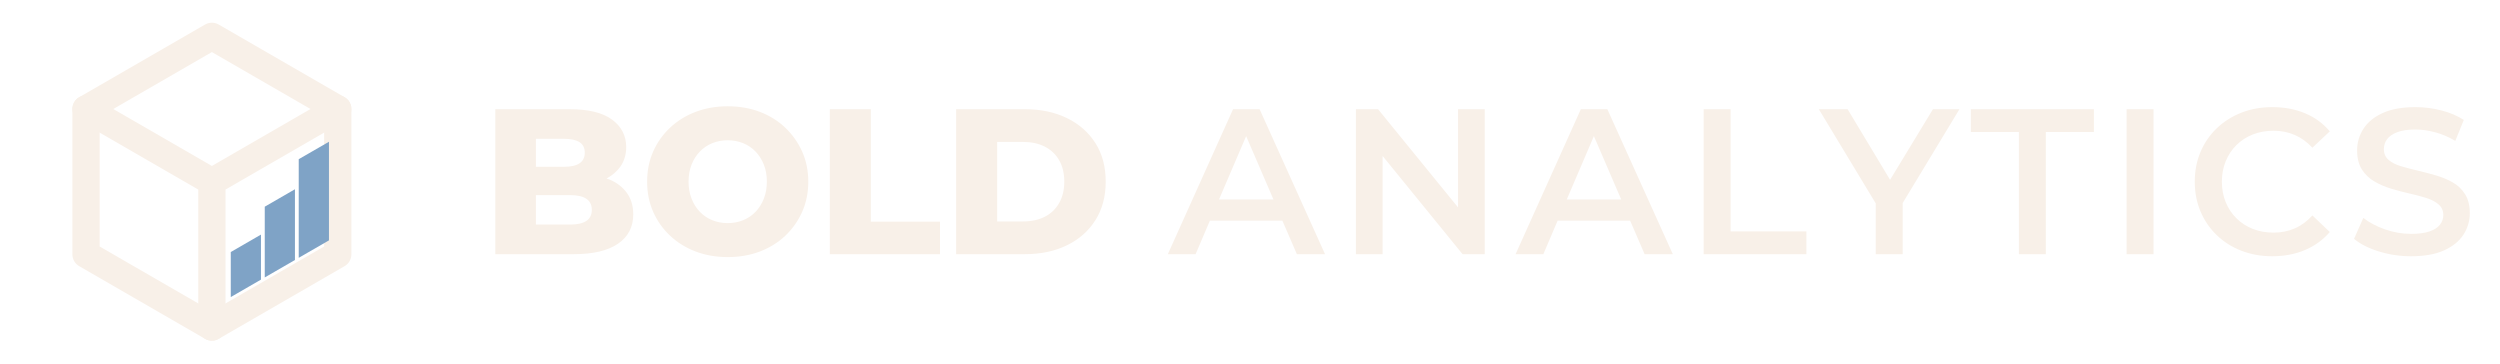
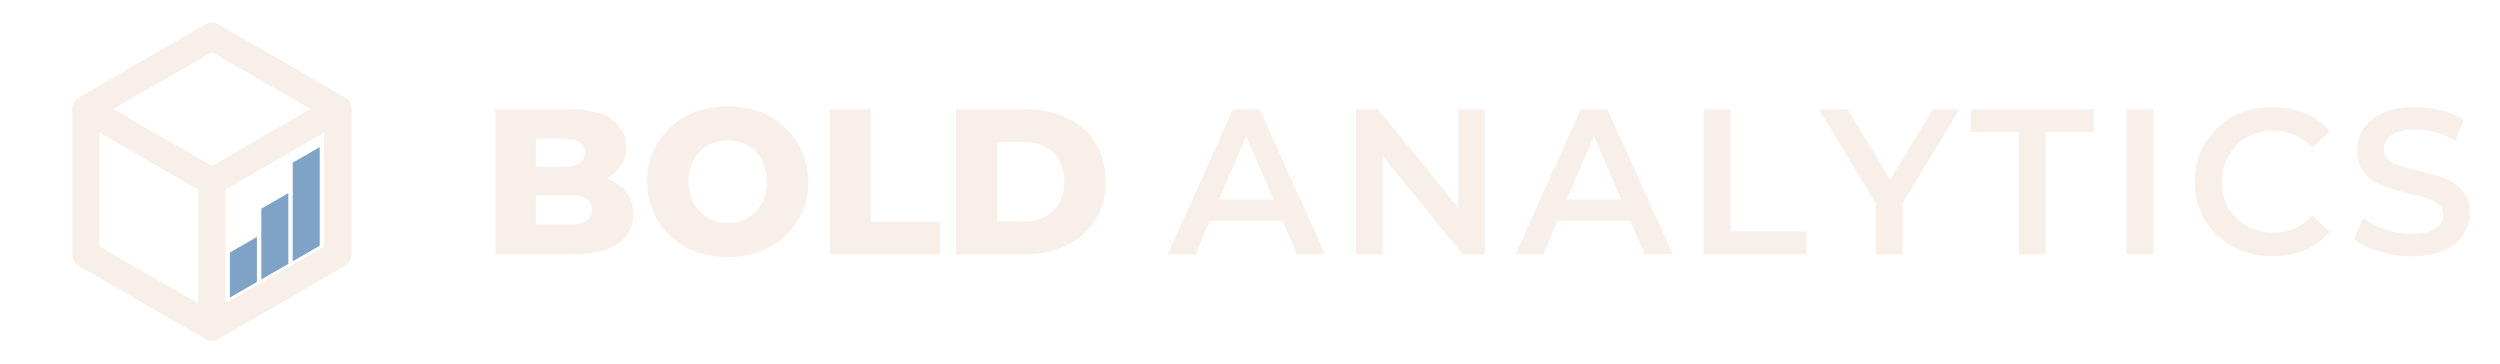
<svg xmlns="http://www.w3.org/2000/svg" viewBox="0 0 687.38 100" width="688" height="100">
  <g fill="none" stroke="#f8f0e8" stroke-width="7.5" stroke-linejoin="round" stroke-linecap="round">
    <polygon points="58,10 92.64,30 92.64,70 58,90 23.36,70 23.36,30" />
    <path d="M23.36,30 L58,50 L92.64,30 M58,50 L58,90" />
  </g>
-   <path d="M63.2,81.75 L71.51,76.95 L71.51,64.56 L63.2,69.36 Z" fill="#7fa3c6" />
-   <path d="M72.55,76.35 L80.86,71.55 L80.86,52.08 L72.55,56.88 Z" fill="#7fa3c6" />
-   <path d="M81.9,70.95 L90.22,66.15 L90.22,39.01 L81.9,43.81 Z" fill="#7fa3c6" />
+   <path d="M62.96,81.88 L70.39,77.59 L70.39,65.2 L62.96,69.49 Z" fill="#7fa3c6" />
+   <path d="M71.61,76.89 L79.04,72.61 L79.04,53.14 L71.61,57.42 Z" fill="#7fa3c6" />
+   <path d="M80.25,71.91 L87.68,67.62 L87.68,40.48 L80.25,44.77 Z" fill="#7fa3c6" />
  <path d="M157.55 69.95L136 69.95L136 30.05L156.41 30.05Q164.27 30.05 168.15 32.93Q172.02 35.81 172.02 40.48L172.02 40.48Q172.02 43.56 170.43 45.84L170.43 45.84Q169.00 47.83 166.61 49.14L166.61 49.14Q167.01 49.26 167.35 49.37L167.35 49.37Q170.48 50.68 172.22 53.11Q173.96 55.53 173.96 59.01L173.96 59.01Q173.96 64.19 169.77 67.07Q165.58 69.95 157.55 69.95L157.55 69.95ZM147.17 53.70L147.17 61.80L156.63 61.80Q159.54 61.80 161.05 60.80Q162.56 59.80 162.56 57.75Q162.56 55.70 161.05 54.70Q159.54 53.70 156.63 53.70L156.63 53.70L147.17 53.70ZM147.17 38.20L147.17 45.90L154.92 45.90Q157.77 45.90 159.20 44.93Q160.62 43.96 160.62 42.02Q160.62 40.08 159.20 39.14Q157.77 38.20 154.92 38.20L154.92 38.20L147.17 38.20ZM199.95 70.75L199.95 70.75Q195.17 70.75 191.12 69.21Q187.07 67.67 184.08 64.85Q181.09 62.03 179.43 58.26Q177.78 54.50 177.78 50.00L177.78 50.00Q177.78 45.50 179.43 41.73Q181.09 37.97 184.08 35.15Q187.07 32.33 191.12 30.79Q195.17 29.25 199.95 29.25L199.95 29.25Q204.80 29.25 208.82 30.79Q212.84 32.33 215.80 35.15Q218.76 37.97 220.45 41.73Q222.13 45.50 222.13 50.00L222.13 50.00Q222.13 54.50 220.45 58.29Q218.76 62.08 215.80 64.88Q212.84 67.67 208.82 69.21Q204.80 70.75 199.95 70.75ZM199.95 61.40L199.95 61.40Q202.23 61.40 204.20 60.60Q206.17 59.80 207.62 58.29Q209.07 56.78 209.90 54.67Q210.73 52.56 210.73 50.00L210.73 50.00Q210.73 47.38 209.90 45.30Q209.07 43.22 207.62 41.71Q206.17 40.20 204.20 39.40Q202.23 38.60 199.95 38.60L199.95 38.60Q197.67 38.60 195.71 39.40Q193.74 40.20 192.29 41.71Q190.83 43.22 190.01 45.30Q189.18 47.38 189.18 50.00L189.18 50.00Q189.18 52.56 190.01 54.67Q190.83 56.78 192.29 58.29Q193.74 59.80 195.71 60.60Q197.67 61.40 199.95 61.40ZM258.38 69.95L228.06 69.95L228.06 30.05L239.34 30.05L239.34 61.00L258.38 61.00L258.38 69.95ZM281.69 69.95L262.82 69.95L262.82 30.05L281.69 30.05Q288.30 30.05 293.32 32.50Q298.34 34.95 301.16 39.40Q303.98 43.84 303.98 50.00L303.98 50.00Q303.98 56.10 301.16 60.57Q298.34 65.05 293.32 67.50Q288.30 69.95 281.69 69.95L281.69 69.95ZM274.11 39.06L274.11 60.94L281.24 60.94Q284.66 60.94 287.19 59.66Q289.73 58.38 291.15 55.90Q292.58 53.42 292.58 50.00L292.58 50.00Q292.58 46.52 291.15 44.07Q289.73 41.62 287.19 40.34Q284.66 39.06 281.24 39.06L281.24 39.06L274.11 39.06Z" fill="#f8f0e8" />
  <path d="M328.72 69.95L321.08 69.95L339.03 30.05L346.33 30.05L364.34 69.95L356.59 69.95L352.60 60.72L332.65 60.72L328.72 69.95ZM335.16 54.90L350.15 54.90L342.63 37.46L335.16 54.90ZM380.19 69.95L372.84 69.95L372.84 30.05L378.93 30.05L400.94 57.07L400.94 30.05L408.29 30.05L408.29 69.95L402.19 69.95L380.19 42.93L380.19 69.95ZM424.42 69.95L416.78 69.95L434.74 30.05L442.03 30.05L460.05 69.95L452.29 69.95L448.30 60.72L428.35 60.72L424.42 69.95ZM430.86 54.90L445.85 54.90L438.33 37.46L430.86 54.90ZM496.81 69.95L468.54 69.95L468.54 30.05L475.95 30.05L475.95 63.68L496.81 63.68L496.81 69.95ZM523.31 69.95L515.90 69.95L515.90 55.98L500.23 30.05L508.15 30.05L519.84 49.49L531.64 30.05L538.93 30.05L523.31 55.87L523.31 69.95ZM562.70 69.95L555.29 69.95L555.29 36.32L542.07 36.32L542.07 30.05L575.93 30.05L575.93 36.32L562.70 36.32L562.70 69.95ZM592.34 69.95L584.93 69.95L584.93 30.05L592.34 30.05L592.34 69.95ZM625.00 70.52L625.00 70.52Q620.44 70.52 616.54 69.01Q612.63 67.50 609.76 64.73Q606.88 61.97 605.28 58.21Q603.69 54.45 603.69 50.00L603.69 50.00Q603.69 45.55 605.28 41.79Q606.88 38.03 609.78 35.27Q612.69 32.50 616.57 30.99Q620.44 29.48 625.06 29.48L625.06 29.48Q629.96 29.48 634.01 31.16Q638.06 32.84 640.85 36.15L640.85 36.15L636.06 40.65Q633.89 38.31 631.22 37.15Q628.54 35.98 625.40 35.98L625.40 35.98Q622.27 35.98 619.67 37.00Q617.08 38.03 615.17 39.91Q613.26 41.79 612.21 44.36Q611.15 46.92 611.15 50.00L611.15 50.00Q611.15 53.08 612.21 55.64Q613.26 58.21 615.17 60.09Q617.08 61.97 619.67 63.00Q622.27 64.02 625.40 64.02L625.40 64.02Q628.54 64.02 631.22 62.85Q633.89 61.68 636.06 59.29L636.06 59.29L640.85 63.85Q638.06 67.10 634.01 68.81Q629.96 70.52 625.00 70.52ZM663.25 70.52L663.25 70.52Q658.58 70.52 654.30 69.18Q650.03 67.84 647.52 65.73L647.52 65.73L650.08 59.97Q652.48 61.86 656.01 63.11Q659.55 64.36 663.25 64.36L663.25 64.36Q666.38 64.36 668.32 63.68Q670.26 63.00 671.17 61.83Q672.09 60.66 672.09 59.18L672.09 59.18Q672.09 57.35 670.77 56.24Q669.46 55.13 667.38 54.47Q665.30 53.82 662.77 53.25Q660.23 52.68 657.69 51.91Q655.16 51.14 653.08 49.91Q651.00 48.69 649.68 46.64Q648.37 44.58 648.37 41.39L648.37 41.39Q648.37 38.14 650.11 35.44Q651.85 32.73 655.41 31.10Q658.98 29.48 664.45 29.48L664.45 29.48Q668.04 29.48 671.57 30.39Q675.11 31.30 677.73 33.01L677.73 33.01L675.39 38.77Q672.71 37.17 669.86 36.41Q667.01 35.64 664.39 35.64L664.39 35.64Q661.31 35.64 659.40 36.38Q657.49 37.12 656.61 38.31Q655.73 39.51 655.73 41.05L655.73 41.05Q655.73 42.87 657.01 43.99Q658.29 45.10 660.37 45.72Q662.45 46.35 665.02 46.95Q667.58 47.55 670.12 48.29Q672.65 49.03 674.74 50.23Q676.82 51.42 678.10 53.48Q679.38 55.53 679.38 58.66L679.38 58.66Q679.38 61.86 677.64 64.56Q675.90 67.27 672.31 68.90Q668.72 70.52 663.25 70.52Z" fill="#f8f0e8" />
</svg>
